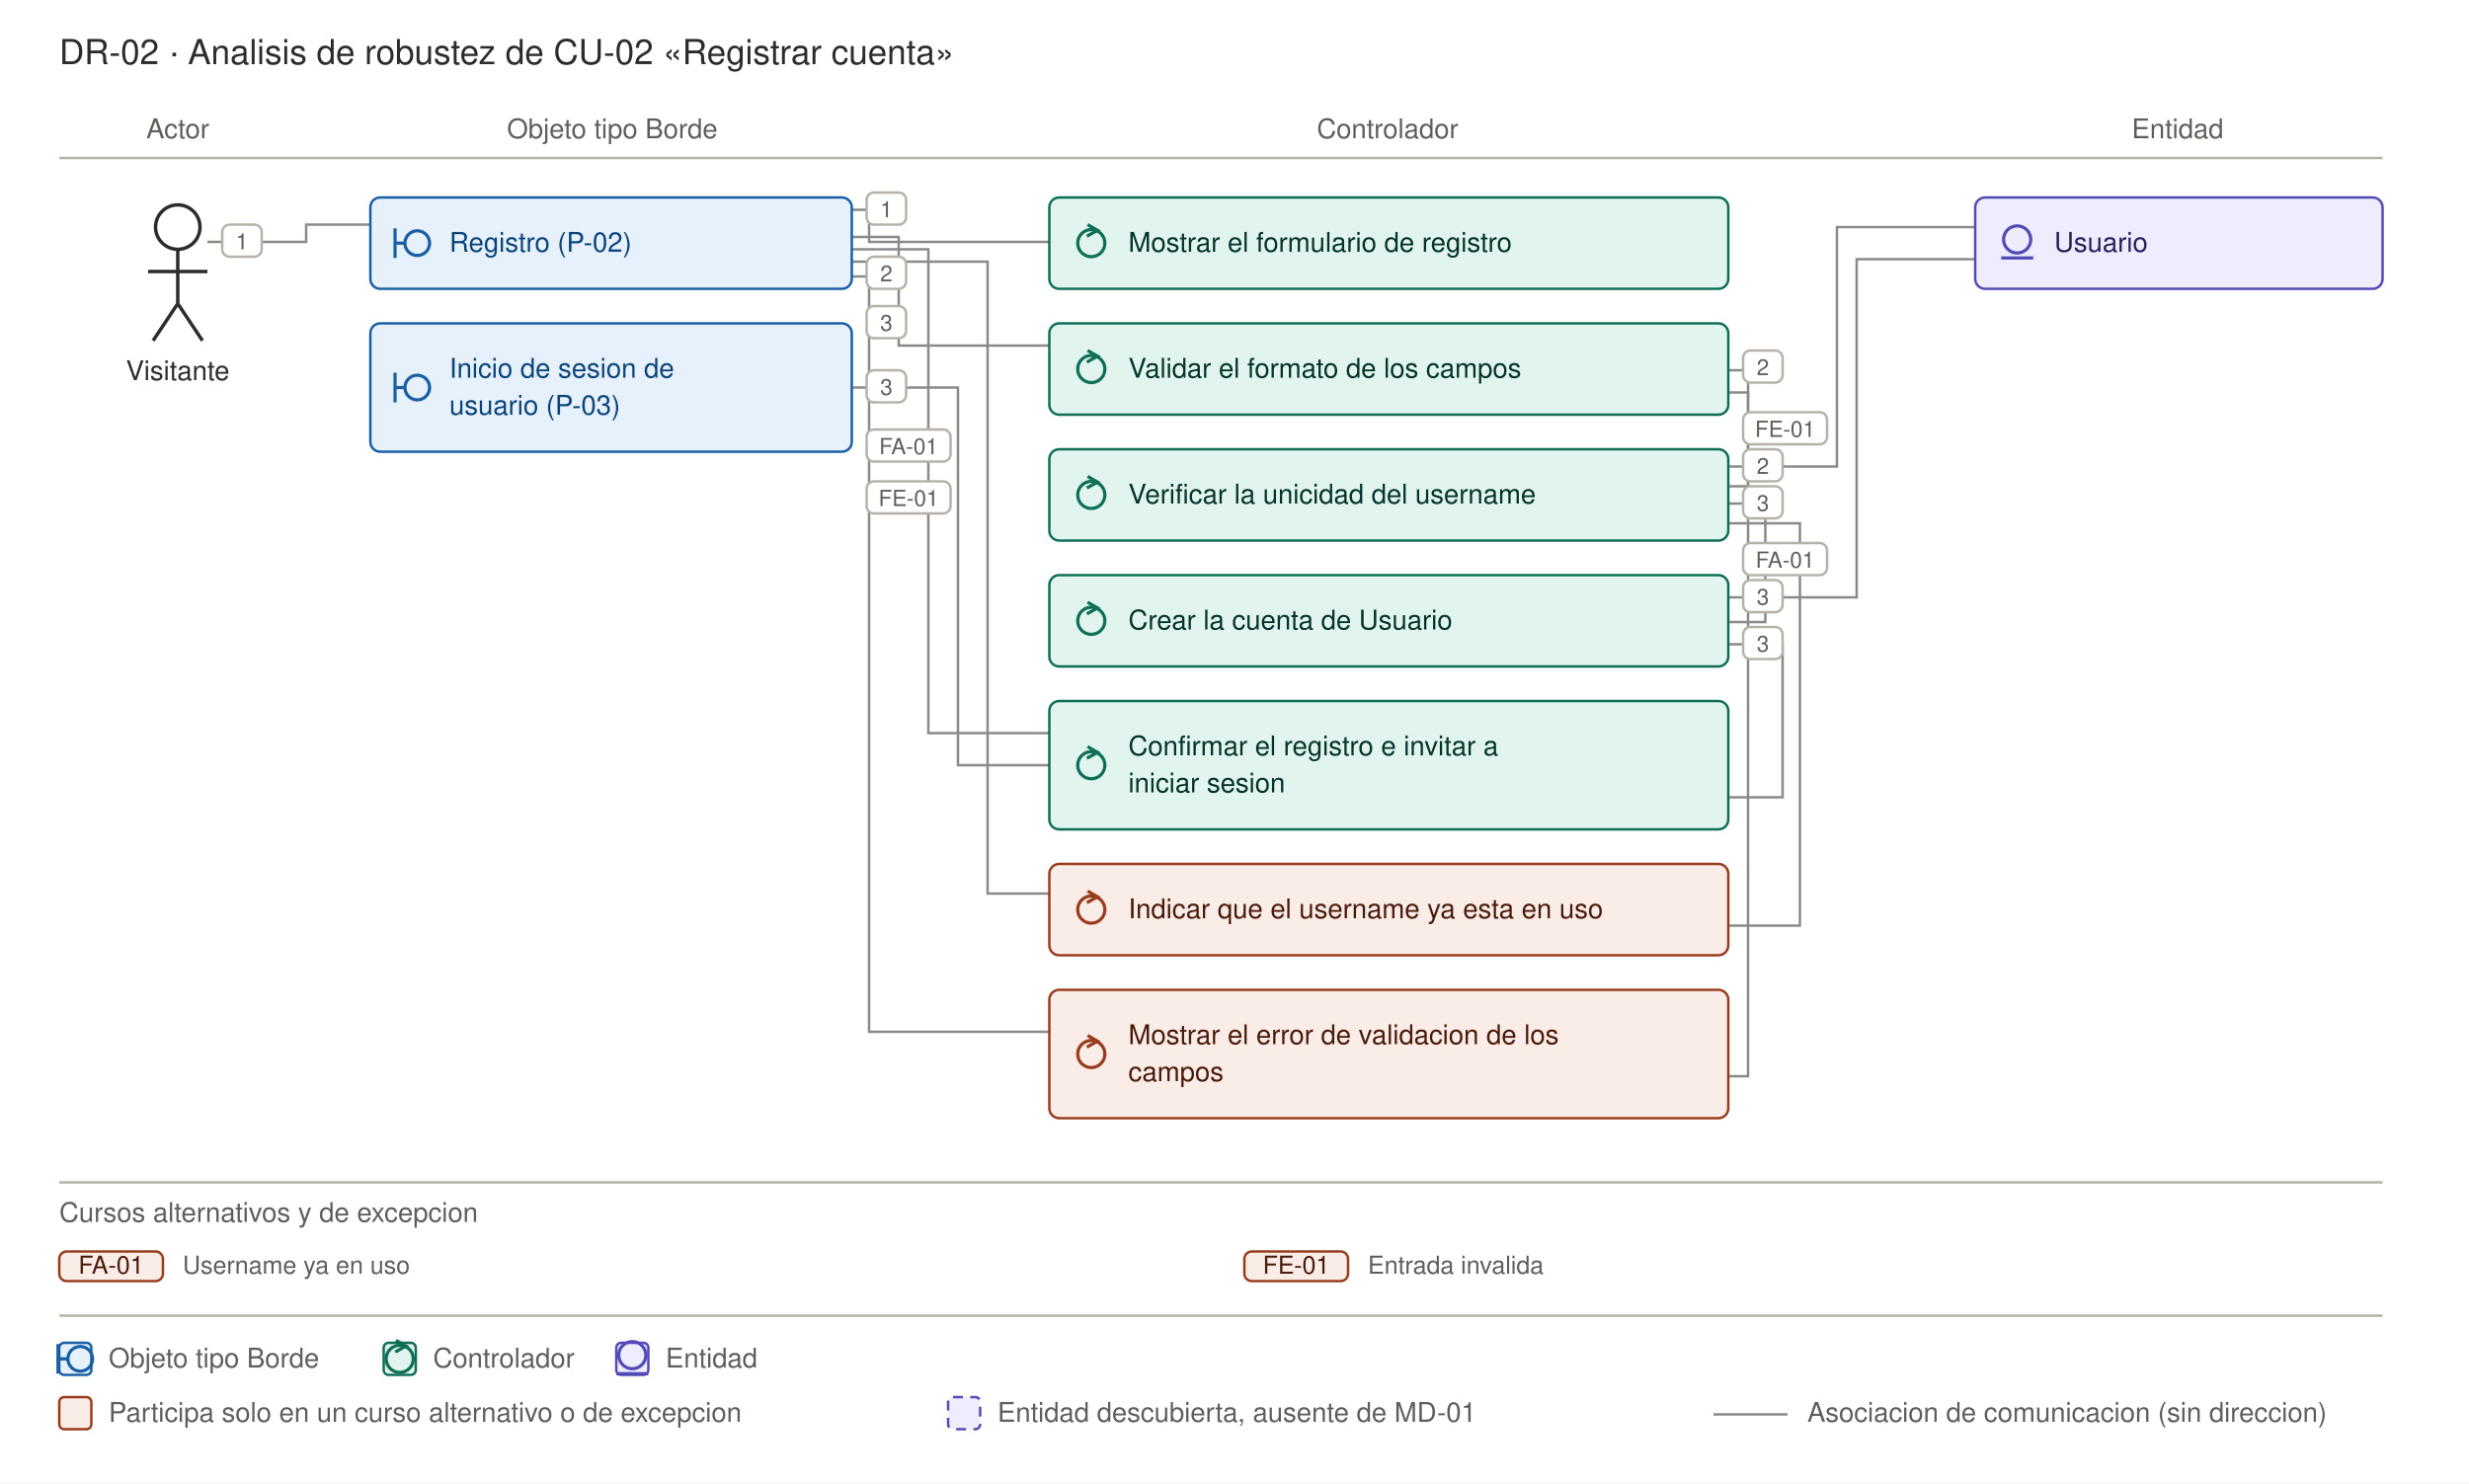
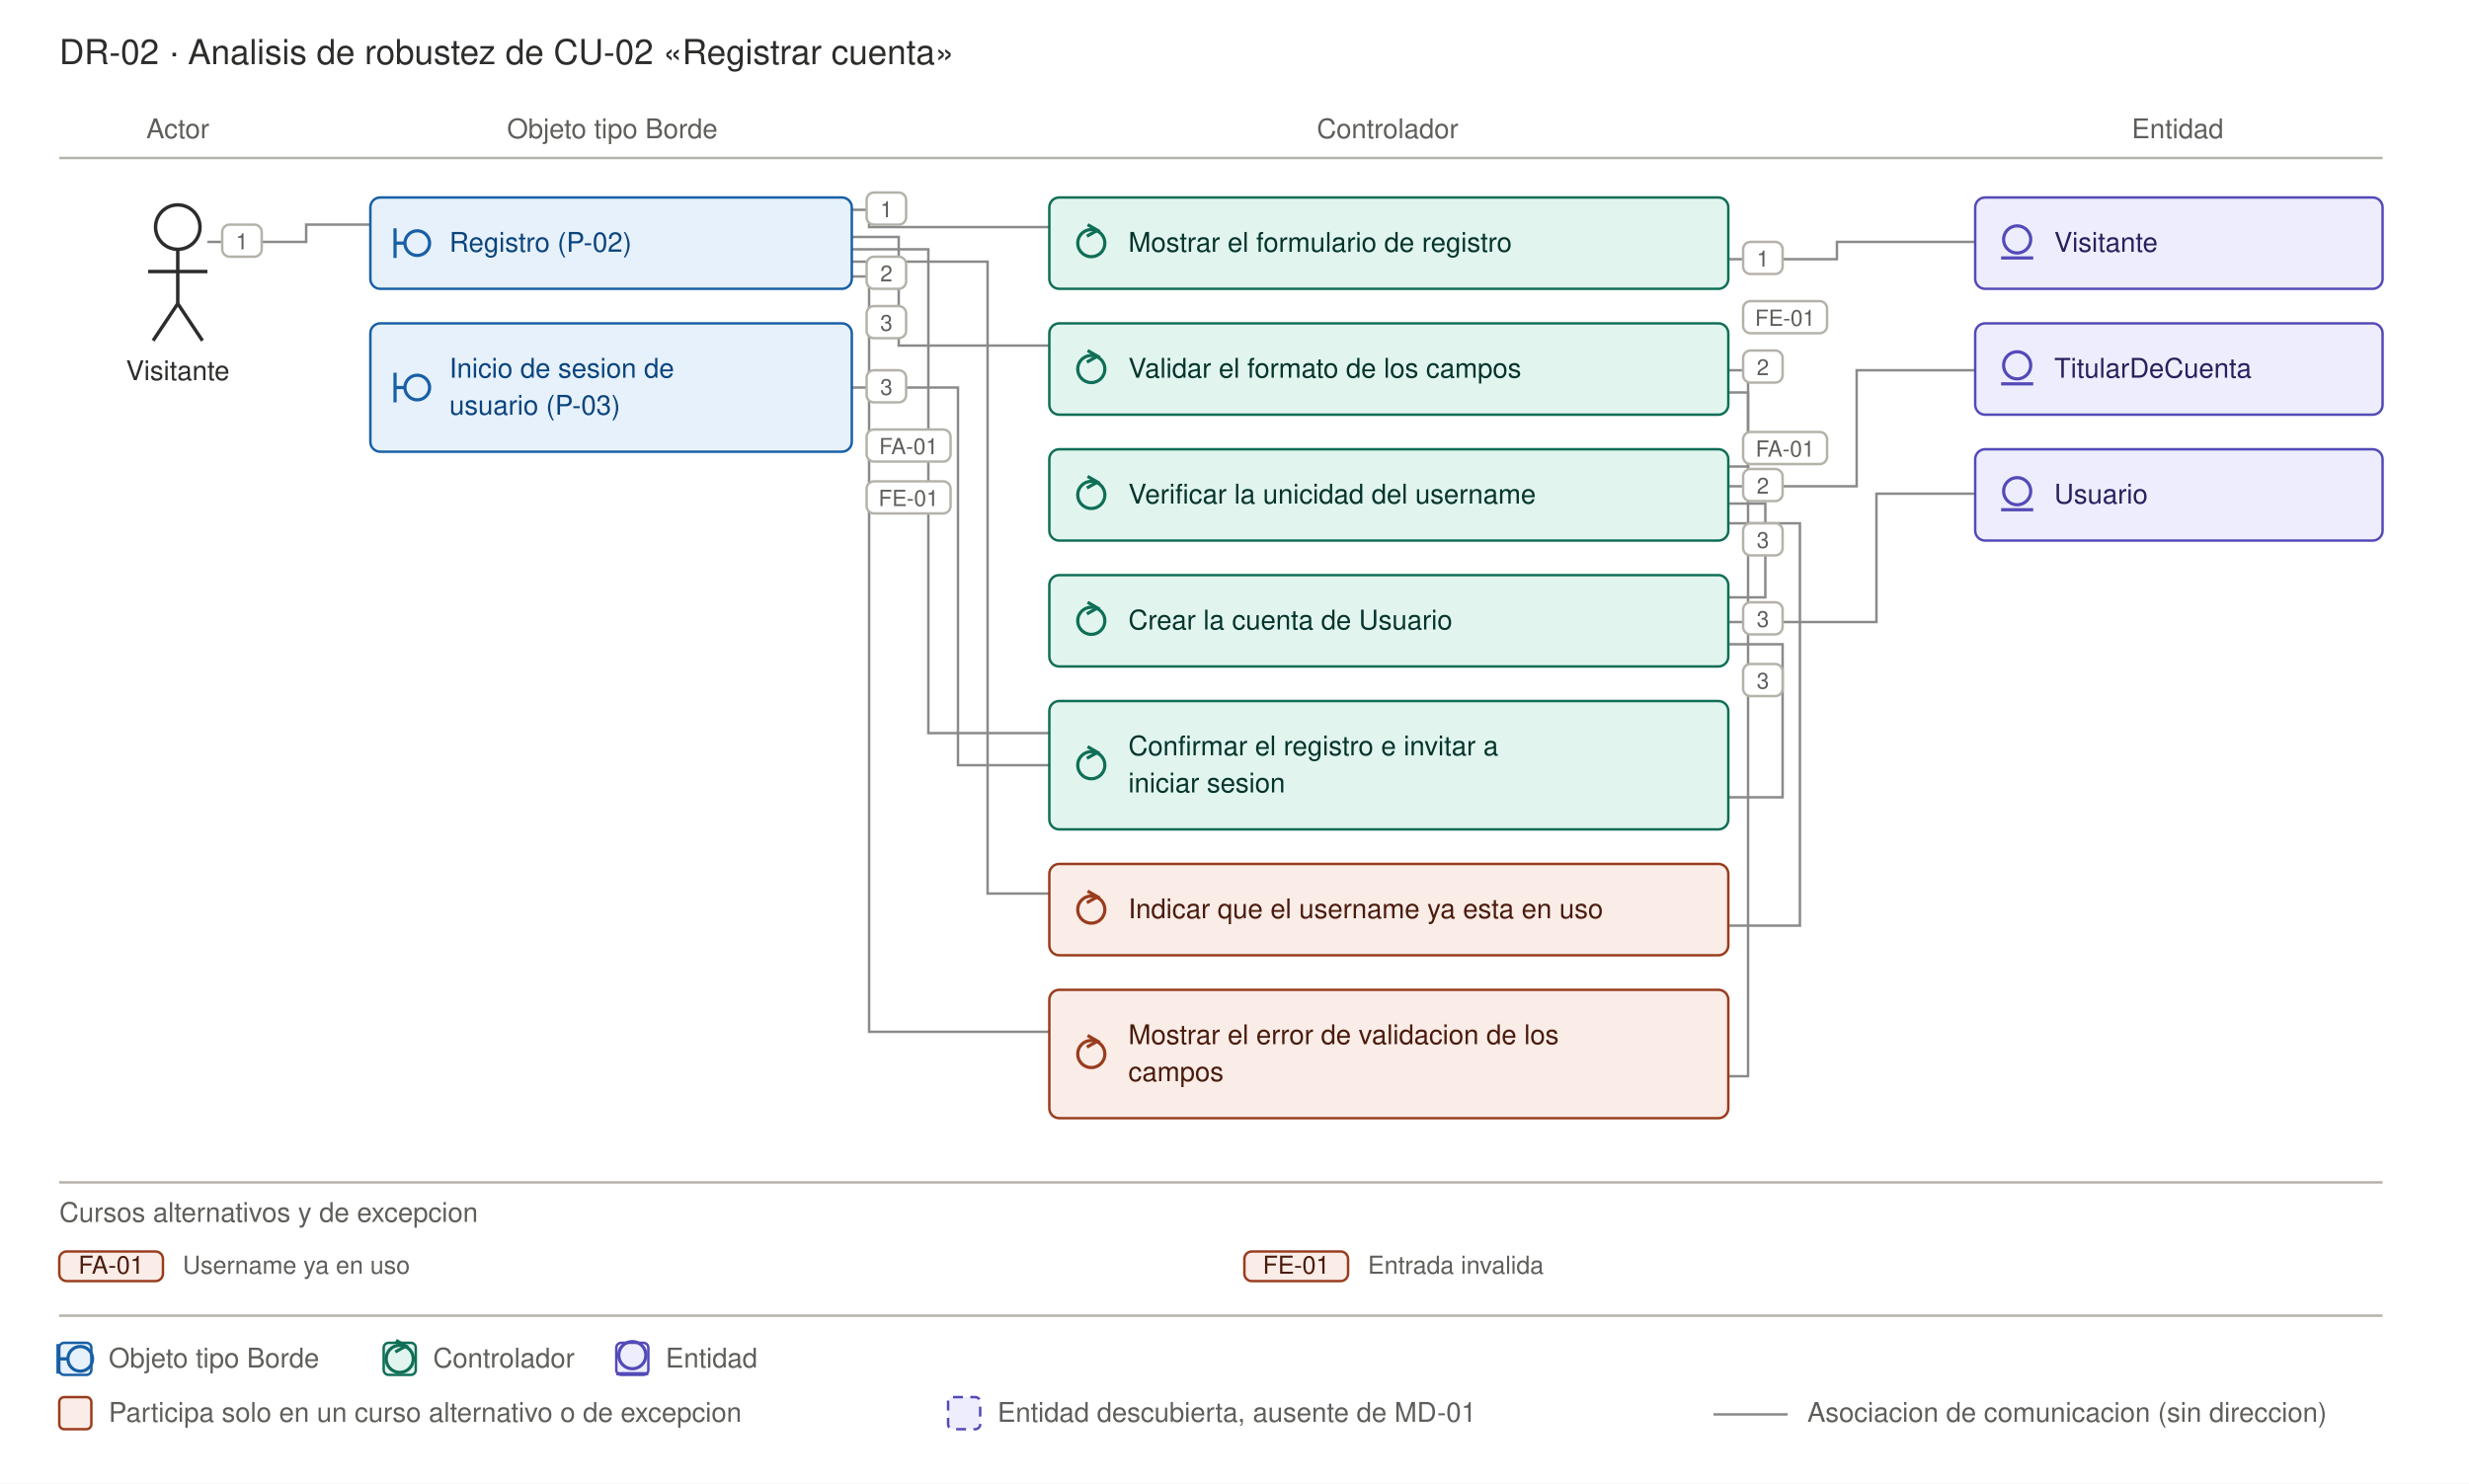
<svg xmlns="http://www.w3.org/2000/svg" width="1000" height="601" viewBox="0 0 1000 601" role="img" font-family="Segoe UI, Helvetica, Arial, sans-serif">
  <rect x="0" y="0" width="1000" height="601" fill="#FFFFFF" />
  <text x="24" y="26" font-size="14" font-weight="500" fill="#2C2C2A">DR-02 · Analisis de robustez de CU-02 «Registrar cuenta»</text>
  <g font-size="11" font-weight="500" fill="#5F5E5A" text-anchor="middle">
    <text x="72" y="56">Actor</text>
    <text x="248" y="56">Objeto tipo Borde</text>
    <text x="562" y="56">Controlador</text>
    <text x="882" y="56">Entidad</text>
  </g>
  <line x1="24" y1="64" x2="965" y2="64" stroke="#B4B2A9" stroke-width="1" />
  <g fill="none" stroke="#8a8a8a" stroke-width="1">
    <polyline points="84,98 124,98 124,91 150,91" />
-     <polyline points="345,85 352,85 352,98 425,98" />
+     <polyline points="345,85 352,85 352,92 425,92" />
+     <polyline points="700,105 744,105 744,98 800,98" />
    <polyline points="345,96 364,96 364,140 425,140" />
-     <polyline points="700,150 708,150 708,197 700,197" />
-     <polyline points="700,189 744,189 744,92 800,92" />
-     <polyline points="700,204 715,204 715,252 700,252" />
-     <polyline points="700,242 752,242 752,105 800,105" />
+     <polyline points="700,150 708,150 708,189 700,189" />
+     <polyline points="700,197 752,197 752,150 800,150" />
+     <polyline points="700,204 715,204 715,242 700,242" />
+     <polyline points="700,252 760,252 760,200 800,200" />
    <polyline points="700,261 722,261 722,323 700,323" />
    <polyline points="345,101 376,101 376,297 425,297" />
    <polyline points="345,157 388,157 388,310 425,310" />
    <polyline points="700,212 729,212 729,375 700,375" />
    <polyline points="345,106 400,106 400,362 425,362" />
    <polyline points="700,159 708,159 708,436 700,436" />
    <polyline points="345,112 352,112 352,418 425,418" />
  </g>
  <g fill="none" stroke="#2C2C2A" stroke-width="1.4">
    <circle cx="72.0" cy="92" r="9" />
    <line x1="72.0" y1="101" x2="72.0" y2="123" />
    <line x1="60.0" y1="110" x2="84.0" y2="110" />
    <line x1="72.0" y1="123" x2="62.0" y2="138" />
    <line x1="72.0" y1="123" x2="82.0" y2="138" />
  </g>
  <g font-size="11" text-anchor="middle" fill="#2C2C2A">
    <text x="72" y="154">Visitante</text>
  </g>
  <rect x="150" y="80" width="195" height="37" rx="4" fill="#E6F1FB" stroke="#185FA5" />
  <g fill="none" stroke="#185FA5" stroke-width="1.3">
    <line x1="160" y1="92.5" x2="160" y2="104.5" />
    <line x1="160" y1="98.5" x2="164" y2="98.5" />
    <circle cx="169" cy="98.5" r="5" />
  </g>
  <g font-size="11" fill="#0C447C">
    <text x="182" y="102">Registro (P-02)</text>
  </g>
  <rect x="150" y="131" width="195" height="52" rx="4" fill="#E6F1FB" stroke="#185FA5" />
  <g fill="none" stroke="#185FA5" stroke-width="1.3">
    <line x1="160" y1="151.0" x2="160" y2="163.0" />
    <line x1="160" y1="157.0" x2="164" y2="157.0" />
    <circle cx="169" cy="157.0" r="5" />
  </g>
  <g font-size="11" fill="#0C447C">
    <text x="182" y="153">Inicio de sesion de</text>
    <text x="182" y="168">usuario (P-03)</text>
  </g>
  <rect x="425" y="80" width="275" height="37" rx="4" fill="#E1F5EE" stroke="#0F6E56" />
  <g fill="none" stroke="#0F6E56" stroke-width="1.3">
    <circle cx="442" cy="98.5" r="5.5" />
    <polyline points="440.5,91.0 444.5,93.3 440.2,95.7" />
  </g>
  <g font-size="11" fill="#04342C">
    <text x="457" y="102">Mostrar el formulario de registro</text>
  </g>
  <rect x="425" y="131" width="275" height="37" rx="4" fill="#E1F5EE" stroke="#0F6E56" />
  <g fill="none" stroke="#0F6E56" stroke-width="1.3">
    <circle cx="442" cy="149.5" r="5.5" />
    <polyline points="440.5,142.0 444.5,144.3 440.2,146.7" />
  </g>
  <g font-size="11" fill="#04342C">
    <text x="457" y="153">Validar el formato de los campos</text>
  </g>
  <rect x="425" y="182" width="275" height="37" rx="4" fill="#E1F5EE" stroke="#0F6E56" />
  <g fill="none" stroke="#0F6E56" stroke-width="1.3">
    <circle cx="442" cy="200.5" r="5.5" />
    <polyline points="440.5,193.0 444.5,195.3 440.2,197.7" />
  </g>
  <g font-size="11" fill="#04342C">
    <text x="457" y="204">Verificar la unicidad del username</text>
  </g>
  <rect x="425" y="233" width="275" height="37" rx="4" fill="#E1F5EE" stroke="#0F6E56" />
  <g fill="none" stroke="#0F6E56" stroke-width="1.3">
    <circle cx="442" cy="251.5" r="5.5" />
    <polyline points="440.5,244.0 444.5,246.3 440.2,248.7" />
  </g>
  <g font-size="11" fill="#04342C">
    <text x="457" y="255">Crear la cuenta de Usuario</text>
  </g>
  <rect x="425" y="284" width="275" height="52" rx="4" fill="#E1F5EE" stroke="#0F6E56" />
  <g fill="none" stroke="#0F6E56" stroke-width="1.3">
    <circle cx="442" cy="310.0" r="5.5" />
    <polyline points="440.5,302.5 444.5,304.8 440.2,307.2" />
  </g>
  <g font-size="11" fill="#04342C">
    <text x="457" y="306">Confirmar el registro e invitar a</text>
    <text x="457" y="321">iniciar sesion</text>
  </g>
  <rect x="425" y="350" width="275" height="37" rx="4" fill="#FAECE7" stroke="#993C1D" />
  <g fill="none" stroke="#993C1D" stroke-width="1.3">
    <circle cx="442" cy="368.5" r="5.5" />
    <polyline points="440.5,361.0 444.5,363.3 440.2,365.7" />
  </g>
  <g font-size="11" fill="#4A1B0C">
    <text x="457" y="372">Indicar que el username ya esta en uso</text>
  </g>
  <rect x="425" y="401" width="275" height="52" rx="4" fill="#FAECE7" stroke="#993C1D" />
  <g fill="none" stroke="#993C1D" stroke-width="1.3">
    <circle cx="442" cy="427.0" r="5.5" />
    <polyline points="440.5,419.5 444.5,421.8 440.2,424.2" />
  </g>
  <g font-size="11" fill="#4A1B0C">
    <text x="457" y="423">Mostrar el error de validacion de los</text>
    <text x="457" y="438">campos</text>
  </g>
  <rect x="800" y="80" width="165" height="37" rx="4" fill="#EEEDFE" stroke="#534AB7" />
  <g fill="none" stroke="#534AB7" stroke-width="1.3">
    <circle cx="817" cy="97.0" r="5.5" />
    <line x1="810.5" y1="104.5" x2="823.5" y2="104.5" />
  </g>
  <g font-size="11" fill="#26215C">
-     <text x="832" y="102">Usuario</text>
+     <text x="832" y="102">Visitante</text>
+   </g>
+   <rect x="800" y="131" width="165" height="37" rx="4" fill="#EEEDFE" stroke="#534AB7" />
+   <g fill="none" stroke="#534AB7" stroke-width="1.3">
+     <circle cx="817" cy="148.0" r="5.5" />
+     <line x1="810.5" y1="155.5" x2="823.5" y2="155.5" />
+   </g>
+   <g font-size="11" fill="#26215C">
+     <text x="832" y="153">TitularDeCuenta</text>
+   </g>
+   <rect x="800" y="182" width="165" height="37" rx="4" fill="#EEEDFE" stroke="#534AB7" />
+   <g fill="none" stroke="#534AB7" stroke-width="1.3">
+     <circle cx="817" cy="199.0" r="5.5" />
+     <line x1="810.5" y1="206.5" x2="823.5" y2="206.5" />
+   </g>
+   <g font-size="11" fill="#26215C">
+     <text x="832" y="204">Usuario</text>
  </g>
  <g font-size="9" text-anchor="middle">
    <rect x="90" y="91" width="16" height="13" rx="3" fill="#FFFFFF" stroke="#B4B2A9" />
    <text x="98" y="101" fill="#5F5E5A">1</text>
    <rect x="351" y="78" width="16" height="13" rx="3" fill="#FFFFFF" stroke="#B4B2A9" />
    <text x="359" y="88" fill="#5F5E5A">1</text>
+     <rect x="706" y="98" width="16" height="13" rx="3" fill="#FFFFFF" stroke="#B4B2A9" />
+     <text x="714" y="108" fill="#5F5E5A">1</text>
    <rect x="351" y="104" width="16" height="13" rx="3" fill="#FFFFFF" stroke="#B4B2A9" />
    <text x="359" y="114" fill="#5F5E5A">2</text>
    <rect x="706" y="142" width="16" height="13" rx="3" fill="#FFFFFF" stroke="#B4B2A9" />
    <text x="714" y="152" fill="#5F5E5A">2</text>
-     <rect x="706" y="182" width="16" height="13" rx="3" fill="#FFFFFF" stroke="#B4B2A9" />
-     <text x="714" y="192" fill="#5F5E5A">2</text>
-     <rect x="706" y="197" width="16" height="13" rx="3" fill="#FFFFFF" stroke="#B4B2A9" />
-     <text x="714" y="207" fill="#5F5E5A">3</text>
-     <rect x="706" y="235" width="16" height="13" rx="3" fill="#FFFFFF" stroke="#B4B2A9" />
-     <text x="714" y="245" fill="#5F5E5A">3</text>
-     <rect x="706" y="254" width="16" height="13" rx="3" fill="#FFFFFF" stroke="#B4B2A9" />
-     <text x="714" y="264" fill="#5F5E5A">3</text>
+     <rect x="706" y="190" width="16" height="13" rx="3" fill="#FFFFFF" stroke="#B4B2A9" />
+     <text x="714" y="200" fill="#5F5E5A">2</text>
+     <rect x="706" y="212" width="16" height="13" rx="3" fill="#FFFFFF" stroke="#B4B2A9" />
+     <text x="714" y="222" fill="#5F5E5A">3</text>
+     <rect x="706" y="244" width="16" height="13" rx="3" fill="#FFFFFF" stroke="#B4B2A9" />
+     <text x="714" y="254" fill="#5F5E5A">3</text>
+     <rect x="706" y="269" width="16" height="13" rx="3" fill="#FFFFFF" stroke="#B4B2A9" />
+     <text x="714" y="279" fill="#5F5E5A">3</text>
    <rect x="351" y="124" width="16" height="13" rx="3" fill="#FFFFFF" stroke="#B4B2A9" />
    <text x="359" y="134" fill="#5F5E5A">3</text>
    <rect x="351" y="150" width="16" height="13" rx="3" fill="#FFFFFF" stroke="#B4B2A9" />
    <text x="359" y="160" fill="#5F5E5A">3</text>
-     <rect x="706" y="220" width="34" height="13" rx="3" fill="#FFFFFF" stroke="#B4B2A9" />
-     <text x="723" y="230" fill="#5F5E5A">FA-01</text>
+     <rect x="706" y="175" width="34" height="13" rx="3" fill="#FFFFFF" stroke="#B4B2A9" />
+     <text x="723" y="185" fill="#5F5E5A">FA-01</text>
    <rect x="351" y="174" width="34" height="13" rx="3" fill="#FFFFFF" stroke="#B4B2A9" />
    <text x="368" y="184" fill="#5F5E5A">FA-01</text>
-     <rect x="706" y="167" width="34" height="13" rx="3" fill="#FFFFFF" stroke="#B4B2A9" />
-     <text x="723" y="177" fill="#5F5E5A">FE-01</text>
+     <rect x="706" y="122" width="34" height="13" rx="3" fill="#FFFFFF" stroke="#B4B2A9" />
+     <text x="723" y="132" fill="#5F5E5A">FE-01</text>
    <rect x="351" y="195" width="34" height="13" rx="3" fill="#FFFFFF" stroke="#B4B2A9" />
    <text x="368" y="205" fill="#5F5E5A">FE-01</text>
  </g>
  <line x1="24" y1="479" x2="965" y2="479" stroke="#B4B2A9" stroke-width="1" />
  <text x="24" y="495" font-size="11" font-weight="500" fill="#5F5E5A">Cursos alternativos y de excepcion</text>
  <g font-size="10">
    <rect x="24" y="507" width="42" height="12" rx="3" fill="#FAECE7" stroke="#993C1D" />
    <text x="45" y="516" text-anchor="middle" fill="#4A1B0C">FA-01</text>
    <text x="74" y="516" fill="#5F5E5A">Username ya en uso</text>
    <rect x="504" y="507" width="42" height="12" rx="3" fill="#FAECE7" stroke="#993C1D" />
    <text x="525" y="516" text-anchor="middle" fill="#4A1B0C">FE-01</text>
    <text x="554" y="516" fill="#5F5E5A">Entrada invalida</text>
  </g>
  <line x1="24" y1="533" x2="965" y2="533" stroke="#B4B2A9" stroke-width="1" />
  <g font-size="11">
    <rect x="24" y="544" width="13" height="13" rx="2" fill="#E6F1FB" stroke="#185FA5" />
    <g fill="none" stroke="#185FA5" stroke-width="1.3">
      <line x1="23.5" y1="544.5" x2="23.5" y2="556.5" />
      <line x1="23.5" y1="550.5" x2="27.5" y2="550.5" />
      <circle cx="32.5" cy="550.5" r="5" />
    </g>
    <text x="44" y="554" fill="#5F5E5A">Objeto tipo Borde</text>
    <rect x="155.4" y="544" width="13" height="13" rx="2" fill="#E1F5EE" stroke="#0F6E56" />
    <g fill="none" stroke="#0F6E56" stroke-width="1.3">
      <circle cx="161.9" cy="550.5" r="5.5" />
      <polyline points="160.4,543.0 164.4,545.3 160.1,547.7" />
    </g>
    <text x="175.4" y="554" fill="#5F5E5A">Controlador</text>
    <rect x="249.6" y="544" width="13" height="13" rx="2" fill="#EEEDFE" stroke="#534AB7" />
    <g fill="none" stroke="#534AB7" stroke-width="1.3">
      <circle cx="256.1" cy="549.0" r="5.5" />
      <line x1="249.6" y1="556.5" x2="262.6" y2="556.5" />
    </g>
    <text x="269.6" y="554" fill="#5F5E5A">Entidad</text>
  </g>
  <g font-size="11">
    <rect x="24" y="566" width="13" height="13" rx="2" fill="#FAECE7" stroke="#993C1D" />
    <text x="44" y="576" fill="#5F5E5A">Participa solo en un curso alternativo o de excepcion</text>
    <rect x="384" y="566" width="13" height="13" rx="2" fill="#EEEDFE" stroke="#534AB7" stroke-dasharray="4 3" />
    <text x="404" y="576" fill="#5F5E5A">Entidad descubierta, ausente de MD-01</text>
    <line x1="694" y1="573" x2="724" y2="573" stroke="#8a8a8a" stroke-width="1" />
    <text x="732" y="576" fill="#5F5E5A">Asociacion de comunicacion (sin direccion)</text>
  </g>
</svg>
